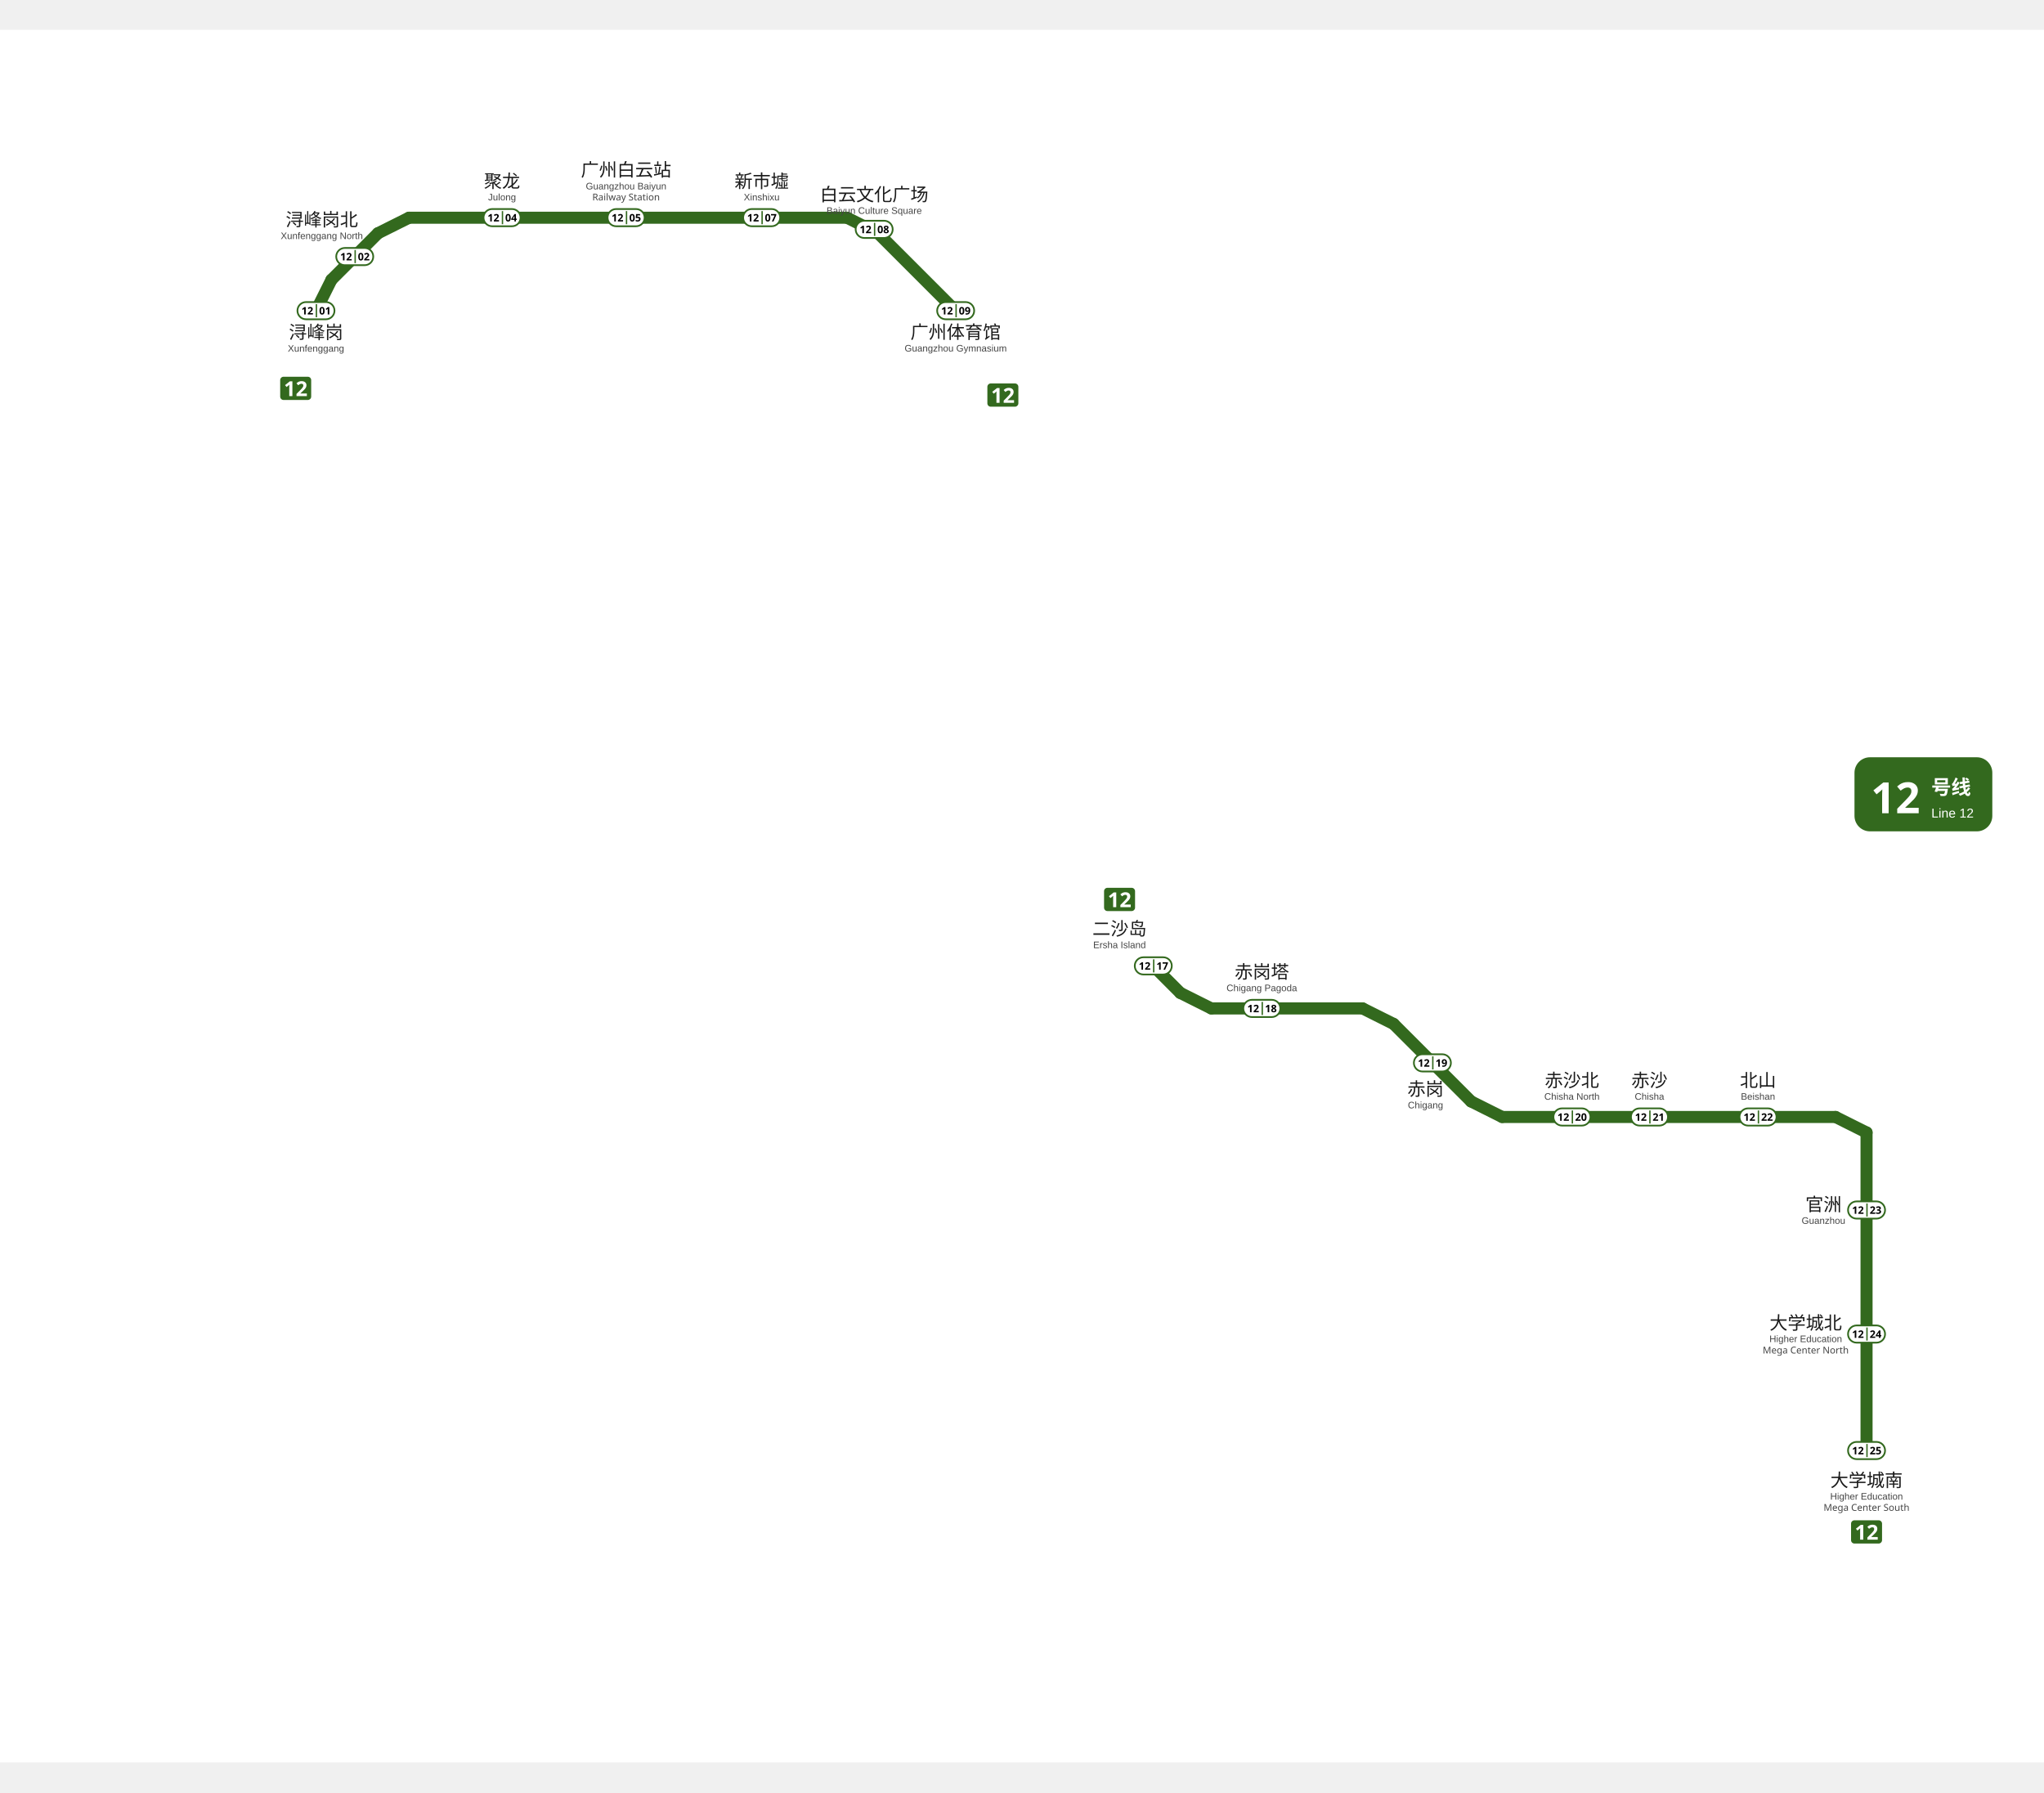
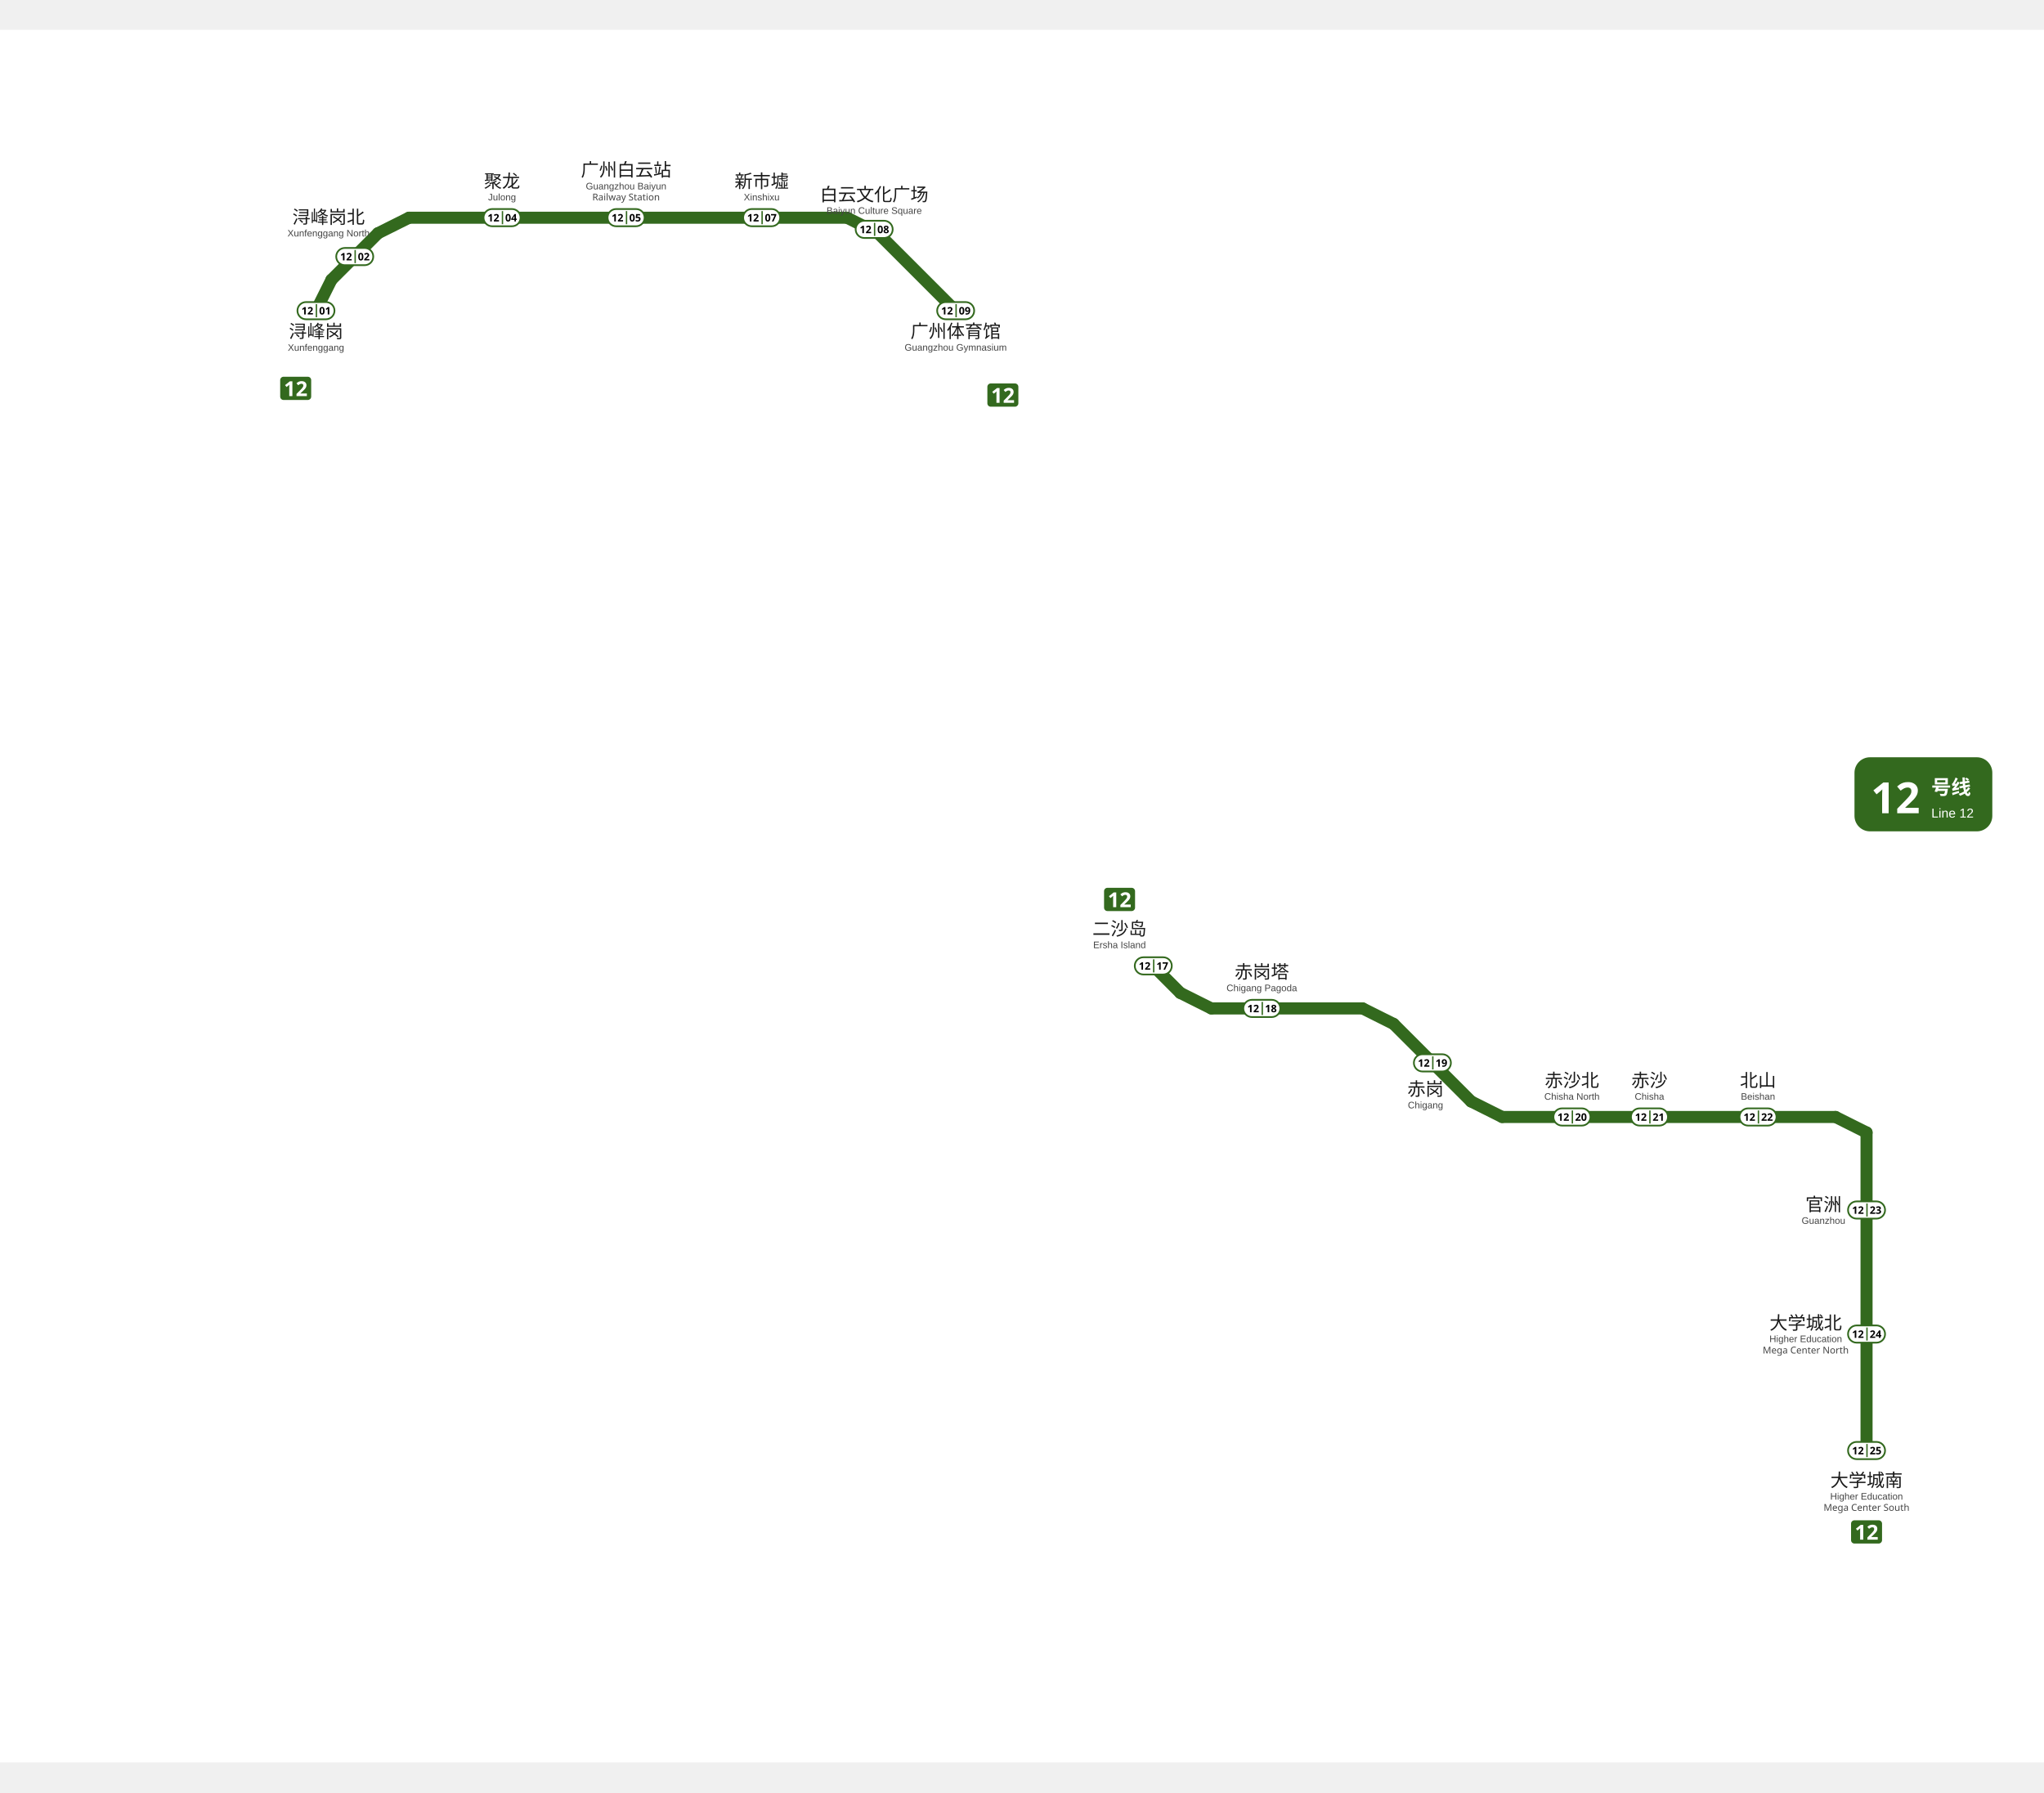
<svg xmlns="http://www.w3.org/2000/svg" data-multi="1" data-chains="浔峰岗,浔峰岗北,聚龙,广州白云站,新市墟,白云文化广场,广州体育馆|二沙岛,赤岗塔,赤岗,赤沙北,赤沙,北山,官洲,大学城北,大学城南" viewBox="883.1 577.2 1186.4 1005.6" data-pins="二沙岛,北山,大学城北,大学城南,官洲,广州体育馆,广州白云站,新市墟,浔峰岗,浔峰岗北,白云文化广场,聚龙,赤岗,赤岗塔,赤沙,赤沙北" width="690" height="605">
  <rect x="883.1" y="577.2" width="1186.4" height="1005.6" fill="#ffffff" />
  <g id="走廊">
    <line x1="1066.50" y1="740.25" x2="1075.50" y2="722.25" style="fill:none;stroke:#33691E;stroke-width:7;stroke-linecap:round" />
    <line x1="1075.50" y1="722.25" x2="1102.50" y2="695.25" style="fill:none;stroke:#33691E;stroke-width:7;stroke-linecap:round" />
    <line x1="1102.50" y1="695.25" x2="1120.50" y2="686.25" style="fill:none;stroke:#33691E;stroke-width:7;stroke-linecap:round" />
    <line x1="1120.50" y1="686.25" x2="1374.75" y2="686.25" style="fill:none;stroke:#33691E;stroke-width:7;stroke-linecap:round" />
    <line x1="1374.75" y1="686.25" x2="1392.75" y2="695.25" style="fill:none;stroke:#33691E;stroke-width:7;stroke-linecap:round" />
    <line x1="1392.75" y1="695.25" x2="1437.75" y2="740.25" style="fill:none;stroke:#33691E;stroke-width:7;stroke-linecap:round" />
    <line x1="1552.50" y1="1120.50" x2="1568.20" y2="1136.20" style="fill:none;stroke:#33691E;stroke-width:7;stroke-linecap:round" />
    <line x1="1568.20" y1="1136.20" x2="1586.20" y2="1145.20" style="fill:none;stroke:#33691E;stroke-width:7;stroke-linecap:round" />
    <line x1="1586.20" y1="1145.20" x2="1674.00" y2="1145.20" style="fill:none;stroke:#33691E;stroke-width:7;stroke-linecap:round" />
    <line x1="1674.00" y1="1145.20" x2="1692.00" y2="1154.20" style="fill:none;stroke:#33691E;stroke-width:7;stroke-linecap:round" />
    <line x1="1692.00" y1="1154.20" x2="1737.00" y2="1199.20" style="fill:none;stroke:#33691E;stroke-width:7;stroke-linecap:round" />
    <line x1="1737.00" y1="1199.20" x2="1755.00" y2="1208.20" style="fill:none;stroke:#33691E;stroke-width:7;stroke-linecap:round" />
    <line x1="1755.00" y1="1208.20" x2="1948.50" y2="1208.20" style="fill:none;stroke:#33691E;stroke-width:7;stroke-linecap:round" />
    <line x1="1948.50" y1="1208.20" x2="1966.50" y2="1217.20" style="fill:none;stroke:#33691E;stroke-width:7;stroke-linecap:round" />
    <line x1="1966.50" y1="1217.20" x2="1966.50" y2="1401.80" style="fill:none;stroke:#33691E;stroke-width:7;stroke-linecap:round" />
  </g>
  <g id="线路徽标">
    <g data-badge="chip" transform="translate(1045.73 778.544)" data-box="1045.7,778.5,1063.7,792.0">
      <path d="M16.04 13.49h-14.09c-1.07 0 -1.95 -0.88 -1.95 -1.95v-9.59c0 -1.07 0.88 -1.95 1.95 -1.95h14.09c1.07 0 1.95 0.88 1.95 1.95v9.59C17.99 12.61 17.11 13.49 16.04 13.49z" fill="#33691E" />
      <path d="M7.08 11.24h-1.81v-4.96c0 -0.2 0 -0.47 0.01 -0.81c0.01 -0.34 0.02 -0.64 0.04 -0.89c-0.04 0.05 -0.13 0.13 -0.26 0.26c-0.13 0.12 -0.25 0.23 -0.37 0.33l-0.98 0.79l-0.88 -1.09l2.76 -2.2h1.49V11.24z" fill="#FFFFFF" />
      <path d="M15.46 11.24h-5.99v-1.26l2.15 -2.17c0.43 -0.45 0.78 -0.82 1.04 -1.12c0.26 -0.3 0.46 -0.57 0.58 -0.82s0.18 -0.51 0.18 -0.79c0 -0.34 -0.09 -0.6 -0.28 -0.77s-0.44 -0.25 -0.76 -0.25c-0.33 0 -0.65 0.08 -0.96 0.23c-0.31 0.15 -0.64 0.37 -0.98 0.65l-0.98 -1.16c0.24 -0.21 0.5 -0.41 0.78 -0.59c0.28 -0.19 0.6 -0.34 0.97 -0.46c0.36 -0.12 0.8 -0.17 1.31 -0.17c0.56 0 1.04 0.1 1.45 0.31s0.72 0.48 0.94 0.83c0.22 0.35 0.33 0.74 0.33 1.18c0 0.47 -0.09 0.9 -0.28 1.3c-0.19 0.39 -0.46 0.78 -0.82 1.16s-0.79 0.81 -1.29 1.27l-1.1 1.03v0.08h3.73V11.24z" fill="#FFFFFF" />
    </g>
    <g data-badge="chip" transform="translate(1456.2 782.446)" data-box="1456.2,782.4,1474.2,795.9">
      <path d="M16.04 13.49h-14.09c-1.07 0 -1.95 -0.88 -1.95 -1.95v-9.59c0 -1.07 0.88 -1.95 1.95 -1.95h14.09c1.07 0 1.95 0.88 1.95 1.95v9.59C17.99 12.61 17.11 13.49 16.04 13.49z" fill="#33691E" />
      <path d="M7.08 11.24h-1.81v-4.96c0 -0.2 0 -0.47 0.01 -0.81c0.01 -0.34 0.02 -0.64 0.04 -0.89c-0.04 0.05 -0.13 0.13 -0.26 0.26c-0.13 0.12 -0.25 0.23 -0.37 0.33l-0.98 0.79l-0.88 -1.09l2.76 -2.2h1.49V11.24z" fill="#FFFFFF" />
      <path d="M15.46 11.24h-5.99v-1.26l2.15 -2.17c0.43 -0.45 0.78 -0.82 1.04 -1.12c0.26 -0.3 0.46 -0.57 0.58 -0.82s0.18 -0.51 0.18 -0.79c0 -0.34 -0.09 -0.6 -0.28 -0.77s-0.44 -0.25 -0.76 -0.25c-0.33 0 -0.65 0.08 -0.96 0.23c-0.31 0.15 -0.64 0.37 -0.98 0.65l-0.98 -1.16c0.24 -0.21 0.5 -0.41 0.78 -0.59c0.28 -0.19 0.6 -0.34 0.97 -0.46c0.36 -0.12 0.8 -0.17 1.31 -0.17c0.56 0 1.04 0.1 1.45 0.31s0.72 0.48 0.94 0.83c0.22 0.35 0.33 0.74 0.33 1.18c0 0.47 -0.09 0.9 -0.28 1.3c-0.19 0.39 -0.46 0.78 -0.82 1.16s-0.79 0.81 -1.29 1.27l-1.1 1.03v0.08h3.73V11.24z" fill="#FFFFFF" />
    </g>
    <g data-badge="header" transform="translate(1959.5 999.417)" data-ink="#FFFFFF" data-box="1959.5,999.4,2039.5,1042.4" data-chip="1959.5,999.4,2039.5,1042.4">
      <rect x="0" y="0" width="80.0" height="43.0" rx="9.0" fill="#33691E" />
      <text x="9.5" y="32.5" font-family="'Microsoft YaHei', sans-serif" font-size="25" font-weight="bold" fill="#FFFFFF">12</text>
      <text x="44.6" y="21.5" font-family="'Microsoft YaHei', sans-serif" font-size="11.5" font-weight="600" fill="#FFFFFF">号线</text>
      <text x="44.6" y="35.0" font-family="Arial, sans-serif" font-size="7.5" fill="#FFFFFF">Line 12</text>
    </g>
    <g data-badge="chip" transform="translate(1523.93 1075.19)" data-box="1523.9,1075.2,1541.9,1088.7">
      <path d="M16.04 13.49h-14.09c-1.07 0 -1.95 -0.88 -1.95 -1.95v-9.59c0 -1.07 0.88 -1.95 1.95 -1.95h14.09c1.07 0 1.95 0.88 1.95 1.95v9.59C17.99 12.61 17.11 13.49 16.04 13.49z" fill="#33691E" />
      <path d="M7.08 11.24h-1.81v-4.96c0 -0.2 0 -0.47 0.01 -0.81c0.01 -0.34 0.02 -0.64 0.04 -0.89c-0.04 0.05 -0.13 0.13 -0.26 0.26c-0.13 0.12 -0.25 0.23 -0.37 0.33l-0.98 0.79l-0.88 -1.09l2.76 -2.2h1.49V11.24z" fill="#FFFFFF" />
      <path d="M15.46 11.24h-5.99v-1.26l2.15 -2.17c0.43 -0.45 0.78 -0.82 1.04 -1.12c0.26 -0.3 0.46 -0.57 0.58 -0.82s0.18 -0.51 0.18 -0.79c0 -0.34 -0.09 -0.6 -0.28 -0.77s-0.44 -0.25 -0.76 -0.25c-0.33 0 -0.65 0.08 -0.96 0.23c-0.31 0.15 -0.64 0.37 -0.98 0.65l-0.98 -1.16c0.24 -0.21 0.5 -0.41 0.78 -0.59c0.28 -0.19 0.6 -0.34 0.97 -0.46c0.36 -0.12 0.8 -0.17 1.31 -0.17c0.56 0 1.04 0.1 1.45 0.31s0.72 0.48 0.94 0.83c0.22 0.35 0.33 0.74 0.33 1.18c0 0.47 -0.09 0.9 -0.28 1.3c-0.19 0.39 -0.46 0.78 -0.82 1.16s-0.79 0.81 -1.29 1.27l-1.1 1.03v0.08h3.73V11.24z" fill="#FFFFFF" />
    </g>
    <g data-badge="chip" transform="translate(1957.51 1442.3)" data-box="1957.5,1442.3,1975.5,1455.8">
      <path d="M16.04 13.49h-14.09c-1.07 0 -1.95 -0.88 -1.95 -1.95v-9.59c0 -1.07 0.88 -1.95 1.95 -1.95h14.09c1.07 0 1.95 0.88 1.95 1.95v9.59C17.99 12.61 17.11 13.49 16.04 13.49z" fill="#33691E" />
      <path d="M7.08 11.24h-1.81v-4.96c0 -0.2 0 -0.47 0.01 -0.81c0.01 -0.34 0.02 -0.64 0.04 -0.89c-0.04 0.05 -0.13 0.13 -0.26 0.26c-0.13 0.12 -0.25 0.23 -0.37 0.33l-0.98 0.79l-0.88 -1.09l2.76 -2.2h1.49V11.24z" fill="#FFFFFF" />
      <path d="M15.46 11.24h-5.99v-1.26l2.15 -2.17c0.43 -0.45 0.78 -0.82 1.04 -1.12c0.26 -0.3 0.46 -0.57 0.58 -0.82s0.18 -0.51 0.18 -0.79c0 -0.34 -0.09 -0.6 -0.28 -0.77s-0.44 -0.25 -0.76 -0.25c-0.33 0 -0.65 0.08 -0.96 0.23c-0.31 0.15 -0.64 0.37 -0.98 0.65l-0.98 -1.16c0.24 -0.21 0.5 -0.41 0.78 -0.59c0.28 -0.19 0.6 -0.34 0.97 -0.46c0.36 -0.12 0.8 -0.17 1.31 -0.17c0.56 0 1.04 0.1 1.45 0.31s0.72 0.48 0.94 0.83c0.22 0.35 0.33 0.74 0.33 1.18c0 0.47 -0.09 0.9 -0.28 1.3c-0.19 0.39 -0.46 0.78 -0.82 1.16s-0.79 0.81 -1.29 1.27l-1.1 1.03v0.08h3.73V11.24z" fill="#FFFFFF" />
    </g>
  </g>
  <g id="站名标注" font-family="'Microsoft YaHei', 'PingFang SC', sans-serif">
-     <text x="1066.50" y="756.50" text-anchor="middle" font-size="10.5" font-weight="500" fill="#1a1a1a">浔峰岗</text>
-     <text x="1066.50" y="764.00" text-anchor="middle" font-size="5.5" font-family="Arial, sans-serif" fill="#444444">Xunfenggang</text>
+     <text x="1066.50" y="756.00" text-anchor="middle" font-size="10.5" font-weight="500" fill="#1a1a1a">浔峰岗</text>
+     <text x="1066.50" y="763.50" text-anchor="middle" font-size="5.5" font-family="Arial, sans-serif" fill="#444444">Xunfenggang</text>
    <text x="1174.50" y="668.80" text-anchor="middle" font-size="10.5" font-weight="500" fill="#1a1a1a">聚龙</text>
    <text x="1174.50" y="676.20" text-anchor="middle" font-size="5.5" font-family="Arial, sans-serif" fill="#444444">Julong</text>
    <text x="1246.50" y="662.20" text-anchor="middle" font-size="10.5" font-weight="500" fill="#1a1a1a">广州白云站</text>
    <text x="1246.50" y="669.80" text-anchor="middle" font-size="5.5" font-family="Arial, sans-serif" fill="#444444">Guangzhou Baiyun</text>
    <text x="1246.50" y="676.20" text-anchor="middle" font-size="5.5" fill="#444444">Railway Station</text>
    <text x="1325.20" y="668.80" text-anchor="middle" font-size="10.5" font-weight="500" fill="#1a1a1a">新市墟</text>
    <text x="1325.20" y="676.20" text-anchor="middle" font-size="5.5" font-family="Arial, sans-serif" fill="#444444">Xinshixu</text>
-     <text x="1437.80" y="756.40" text-anchor="middle" font-size="10.5" font-weight="500" fill="#1a1a1a">广州体育馆</text>
-     <text x="1437.80" y="763.90" text-anchor="middle" font-size="5.5" font-family="Arial, sans-serif" fill="#444444">Guangzhou Gymnasium</text>
-     <text x="1069.89" y="691.12" text-anchor="middle" font-size="10.5" font-weight="500" fill="#1a1a1a">浔峰岗北</text>
-     <text x="1069.89" y="698.62" text-anchor="middle" font-size="5.5" font-family="Arial, sans-serif" fill="#444444">Xunfenggang North</text>
+     <text x="1437.80" y="755.90" text-anchor="middle" font-size="10.5" font-weight="500" fill="#1a1a1a">广州体育馆</text>
+     <text x="1437.80" y="763.40" text-anchor="middle" font-size="5.5" font-family="Arial, sans-serif" fill="#444444">Guangzhou Gymnasium</text>
+     <text x="1073.80" y="689.62" text-anchor="middle" font-size="10.5" font-weight="500" fill="#1a1a1a">浔峰岗北</text>
+     <text x="1073.80" y="697.12" text-anchor="middle" font-size="5.5" font-family="Arial, sans-serif" fill="#444444">Xunfenggang North</text>
    <text x="1390.50" y="676.50" text-anchor="middle" font-size="10.5" font-weight="500" fill="#1a1a1a">白云文化广场</text>
    <text x="1390.50" y="684.00" text-anchor="middle" font-size="5.5" font-family="Arial, sans-serif" fill="#444444">Baiyun Culture Square</text>
    <text x="1615.50" y="1127.70" text-anchor="middle" font-size="10.5" font-weight="500" fill="#1a1a1a">赤岗塔</text>
    <text x="1615.50" y="1135.20" text-anchor="middle" font-size="5.5" font-family="Arial, sans-serif" fill="#444444">Chigang Pagoda</text>
    <text x="1710.50" y="1195.70" text-anchor="middle" font-size="10.5" font-weight="500" fill="#1a1a1a">赤岗</text>
    <text x="1710.50" y="1203.20" text-anchor="middle" font-size="5.5" font-family="Arial, sans-serif" fill="#444444">Chigang</text>
    <text x="1795.50" y="1190.70" text-anchor="middle" font-size="10.5" font-weight="500" fill="#1a1a1a">赤沙北</text>
    <text x="1795.50" y="1198.20" text-anchor="middle" font-size="5.5" font-family="Arial, sans-serif" fill="#444444">Chisha North</text>
    <text x="1840.50" y="1190.70" text-anchor="middle" font-size="10.5" font-weight="500" fill="#1a1a1a">赤沙</text>
    <text x="1840.50" y="1198.20" text-anchor="middle" font-size="5.5" font-family="Arial, sans-serif" fill="#444444">Chisha</text>
    <text x="1903.50" y="1190.70" text-anchor="middle" font-size="10.5" font-weight="500" fill="#1a1a1a">北山</text>
    <text x="1903.50" y="1198.20" text-anchor="middle" font-size="5.5" font-family="Arial, sans-serif" fill="#444444">Beishan</text>
    <text x="1941.50" y="1262.73" text-anchor="middle" font-size="10.5" font-weight="500" fill="#1a1a1a">官洲</text>
    <text x="1941.50" y="1270.23" text-anchor="middle" font-size="5.5" font-family="Arial, sans-serif" fill="#444444">Guanzhou</text>
    <text x="1931.20" y="1331.48" text-anchor="middle" font-size="10.5" font-weight="500" fill="#1a1a1a">大学城北</text>
    <text x="1931.20" y="1338.88" text-anchor="middle" font-size="5.5" font-family="Arial, sans-serif" fill="#444444">Higher Education</text>
    <text x="1931.20" y="1345.48" text-anchor="middle" font-size="5.5" fill="#444444">Mega Center North</text>
    <text x="1966.50" y="1422.80" text-anchor="middle" font-size="10.5" font-weight="500" fill="#1a1a1a">大学城南</text>
    <text x="1966.50" y="1430.30" text-anchor="middle" font-size="5.5" font-family="Arial, sans-serif" fill="#444444">Higher Education</text>
    <text x="1966.50" y="1436.80" text-anchor="middle" font-size="5.5" fill="#444444">Mega Center South</text>
    <text x="1532.90" y="1102.70" text-anchor="middle" font-size="10.5" font-weight="500" fill="#1a1a1a">二沙岛</text>
    <text x="1532.90" y="1110.20" text-anchor="middle" font-size="5.5" font-family="Arial, sans-serif" fill="#444444">Ersha Island</text>
  </g>
  <g id="编号牌" font-family="'Microsoft YaHei', 'PingFang SC', sans-serif">
    <rect x="1055.75" y="735.20" width="21.50" height="10.00" rx="5.00" fill="#FFFFFF" stroke="#33691E" stroke-width="1.0" />
    <line x1="1066.75" y1="736.40" x2="1066.75" y2="744.00" stroke="#33691E" stroke-width="0.8" />
    <text x="1061.50" y="740.08" text-anchor="middle" dominant-baseline="central" font-size="6.0" font-weight="700" fill="#000000">12</text>
    <text x="1071.75" y="740.08" text-anchor="middle" dominant-baseline="central" font-size="6.0" font-weight="700" fill="#000000">01</text>
    <rect x="1078.25" y="703.80" width="21.50" height="10.00" rx="5.00" fill="#FFFFFF" stroke="#33691E" stroke-width="1.0" />
    <line x1="1089.25" y1="705.00" x2="1089.25" y2="712.60" stroke="#33691E" stroke-width="0.8" />
    <text x="1084.00" y="708.68" text-anchor="middle" dominant-baseline="central" font-size="6.0" font-weight="700" fill="#000000">12</text>
    <text x="1094.25" y="708.68" text-anchor="middle" dominant-baseline="central" font-size="6.0" font-weight="700" fill="#000000">02</text>
    <rect x="1163.75" y="681.20" width="21.50" height="10.00" rx="5.00" fill="#FFFFFF" stroke="#33691E" stroke-width="1.0" />
    <line x1="1174.75" y1="682.40" x2="1174.75" y2="690.00" stroke="#33691E" stroke-width="0.8" />
    <text x="1169.50" y="686.08" text-anchor="middle" dominant-baseline="central" font-size="6.0" font-weight="700" fill="#000000">12</text>
    <text x="1179.75" y="686.08" text-anchor="middle" dominant-baseline="central" font-size="6.0" font-weight="700" fill="#000000">04</text>
    <rect x="1235.75" y="681.20" width="21.50" height="10.00" rx="5.00" fill="#FFFFFF" stroke="#33691E" stroke-width="1.0" />
    <line x1="1246.75" y1="682.40" x2="1246.75" y2="690.00" stroke="#33691E" stroke-width="0.8" />
    <text x="1241.50" y="686.08" text-anchor="middle" dominant-baseline="central" font-size="6.0" font-weight="700" fill="#000000">12</text>
    <text x="1251.75" y="686.08" text-anchor="middle" dominant-baseline="central" font-size="6.0" font-weight="700" fill="#000000">05</text>
    <rect x="1314.45" y="681.20" width="21.50" height="10.00" rx="5.00" fill="#FFFFFF" stroke="#33691E" stroke-width="1.0" />
    <line x1="1325.45" y1="682.40" x2="1325.45" y2="690.00" stroke="#33691E" stroke-width="0.8" />
    <text x="1320.20" y="686.08" text-anchor="middle" dominant-baseline="central" font-size="6.0" font-weight="700" fill="#000000">12</text>
    <text x="1330.45" y="686.08" text-anchor="middle" dominant-baseline="central" font-size="6.0" font-weight="700" fill="#000000">07</text>
    <rect x="1379.75" y="688.00" width="21.50" height="10.00" rx="5.00" fill="#FFFFFF" stroke="#33691E" stroke-width="1.0" />
    <line x1="1390.75" y1="689.20" x2="1390.75" y2="696.80" stroke="#33691E" stroke-width="0.8" />
    <text x="1385.50" y="692.88" text-anchor="middle" dominant-baseline="central" font-size="6.0" font-weight="700" fill="#000000">12</text>
    <text x="1395.75" y="692.88" text-anchor="middle" dominant-baseline="central" font-size="6.0" font-weight="700" fill="#000000">08</text>
    <rect x="1427.05" y="735.20" width="21.50" height="10.00" rx="5.00" fill="#FFFFFF" stroke="#33691E" stroke-width="1.0" />
    <line x1="1438.05" y1="736.40" x2="1438.05" y2="744.00" stroke="#33691E" stroke-width="0.8" />
    <text x="1432.80" y="740.08" text-anchor="middle" dominant-baseline="central" font-size="6.0" font-weight="700" fill="#000000">12</text>
    <text x="1443.05" y="740.08" text-anchor="middle" dominant-baseline="central" font-size="6.0" font-weight="700" fill="#000000">09</text>
    <rect x="1541.75" y="1115.50" width="21.50" height="10.00" rx="5.00" fill="#FFFFFF" stroke="#33691E" stroke-width="1.0" />
    <line x1="1552.75" y1="1116.70" x2="1552.75" y2="1124.30" stroke="#33691E" stroke-width="0.8" />
    <text x="1547.50" y="1120.38" text-anchor="middle" dominant-baseline="central" font-size="6.0" font-weight="700" fill="#000000">12</text>
    <text x="1557.75" y="1120.38" text-anchor="middle" dominant-baseline="central" font-size="6.0" font-weight="700" fill="#000000">17</text>
    <rect x="1604.75" y="1140.20" width="21.50" height="10.00" rx="5.00" fill="#FFFFFF" stroke="#33691E" stroke-width="1.0" />
    <line x1="1615.75" y1="1141.40" x2="1615.75" y2="1149.00" stroke="#33691E" stroke-width="0.8" />
    <text x="1610.50" y="1145.08" text-anchor="middle" dominant-baseline="central" font-size="6.0" font-weight="700" fill="#000000">12</text>
    <text x="1620.75" y="1145.08" text-anchor="middle" dominant-baseline="central" font-size="6.0" font-weight="700" fill="#000000">18</text>
    <rect x="1703.75" y="1171.80" width="21.50" height="10.00" rx="5.00" fill="#FFFFFF" stroke="#33691E" stroke-width="1.0" />
    <line x1="1714.75" y1="1173.00" x2="1714.75" y2="1180.60" stroke="#33691E" stroke-width="0.8" />
    <text x="1709.50" y="1176.68" text-anchor="middle" dominant-baseline="central" font-size="6.0" font-weight="700" fill="#000000">12</text>
    <text x="1719.75" y="1176.68" text-anchor="middle" dominant-baseline="central" font-size="6.0" font-weight="700" fill="#000000">19</text>
    <rect x="1784.75" y="1203.20" width="21.50" height="10.00" rx="5.00" fill="#FFFFFF" stroke="#33691E" stroke-width="1.0" />
    <line x1="1795.75" y1="1204.40" x2="1795.75" y2="1212.00" stroke="#33691E" stroke-width="0.8" />
    <text x="1790.50" y="1208.08" text-anchor="middle" dominant-baseline="central" font-size="6.0" font-weight="700" fill="#000000">12</text>
    <text x="1800.75" y="1208.08" text-anchor="middle" dominant-baseline="central" font-size="6.0" font-weight="700" fill="#000000">20</text>
    <rect x="1829.75" y="1203.20" width="21.50" height="10.00" rx="5.00" fill="#FFFFFF" stroke="#33691E" stroke-width="1.0" />
    <line x1="1840.75" y1="1204.40" x2="1840.75" y2="1212.00" stroke="#33691E" stroke-width="0.8" />
    <text x="1835.50" y="1208.08" text-anchor="middle" dominant-baseline="central" font-size="6.0" font-weight="700" fill="#000000">12</text>
    <text x="1845.75" y="1208.08" text-anchor="middle" dominant-baseline="central" font-size="6.0" font-weight="700" fill="#000000">21</text>
    <rect x="1892.75" y="1203.20" width="21.50" height="10.00" rx="5.00" fill="#FFFFFF" stroke="#33691E" stroke-width="1.0" />
    <line x1="1903.75" y1="1204.40" x2="1903.75" y2="1212.00" stroke="#33691E" stroke-width="0.8" />
    <text x="1898.50" y="1208.08" text-anchor="middle" dominant-baseline="central" font-size="6.0" font-weight="700" fill="#000000">12</text>
    <text x="1908.75" y="1208.08" text-anchor="middle" dominant-baseline="central" font-size="6.0" font-weight="700" fill="#000000">22</text>
    <rect x="1955.75" y="1257.20" width="21.50" height="10.00" rx="5.00" fill="#FFFFFF" stroke="#33691E" stroke-width="1.0" />
    <line x1="1966.75" y1="1258.40" x2="1966.75" y2="1266.00" stroke="#33691E" stroke-width="0.8" />
    <text x="1961.50" y="1262.08" text-anchor="middle" dominant-baseline="central" font-size="6.0" font-weight="700" fill="#000000">12</text>
    <text x="1971.75" y="1262.08" text-anchor="middle" dominant-baseline="central" font-size="6.0" font-weight="700" fill="#000000">23</text>
    <rect x="1955.75" y="1329.20" width="21.50" height="10.00" rx="5.00" fill="#FFFFFF" stroke="#33691E" stroke-width="1.0" />
    <line x1="1966.75" y1="1330.40" x2="1966.75" y2="1338.00" stroke="#33691E" stroke-width="0.8" />
    <text x="1961.50" y="1334.08" text-anchor="middle" dominant-baseline="central" font-size="6.0" font-weight="700" fill="#000000">12</text>
    <text x="1971.75" y="1334.08" text-anchor="middle" dominant-baseline="central" font-size="6.0" font-weight="700" fill="#000000">24</text>
    <rect x="1955.75" y="1396.80" width="21.50" height="10.00" rx="5.00" fill="#FFFFFF" stroke="#33691E" stroke-width="1.0" />
    <line x1="1966.75" y1="1398.00" x2="1966.75" y2="1405.60" stroke="#33691E" stroke-width="0.8" />
    <text x="1961.50" y="1401.68" text-anchor="middle" dominant-baseline="central" font-size="6.0" font-weight="700" fill="#000000">12</text>
    <text x="1971.75" y="1401.68" text-anchor="middle" dominant-baseline="central" font-size="6.0" font-weight="700" fill="#000000">25</text>
  </g>
</svg>
